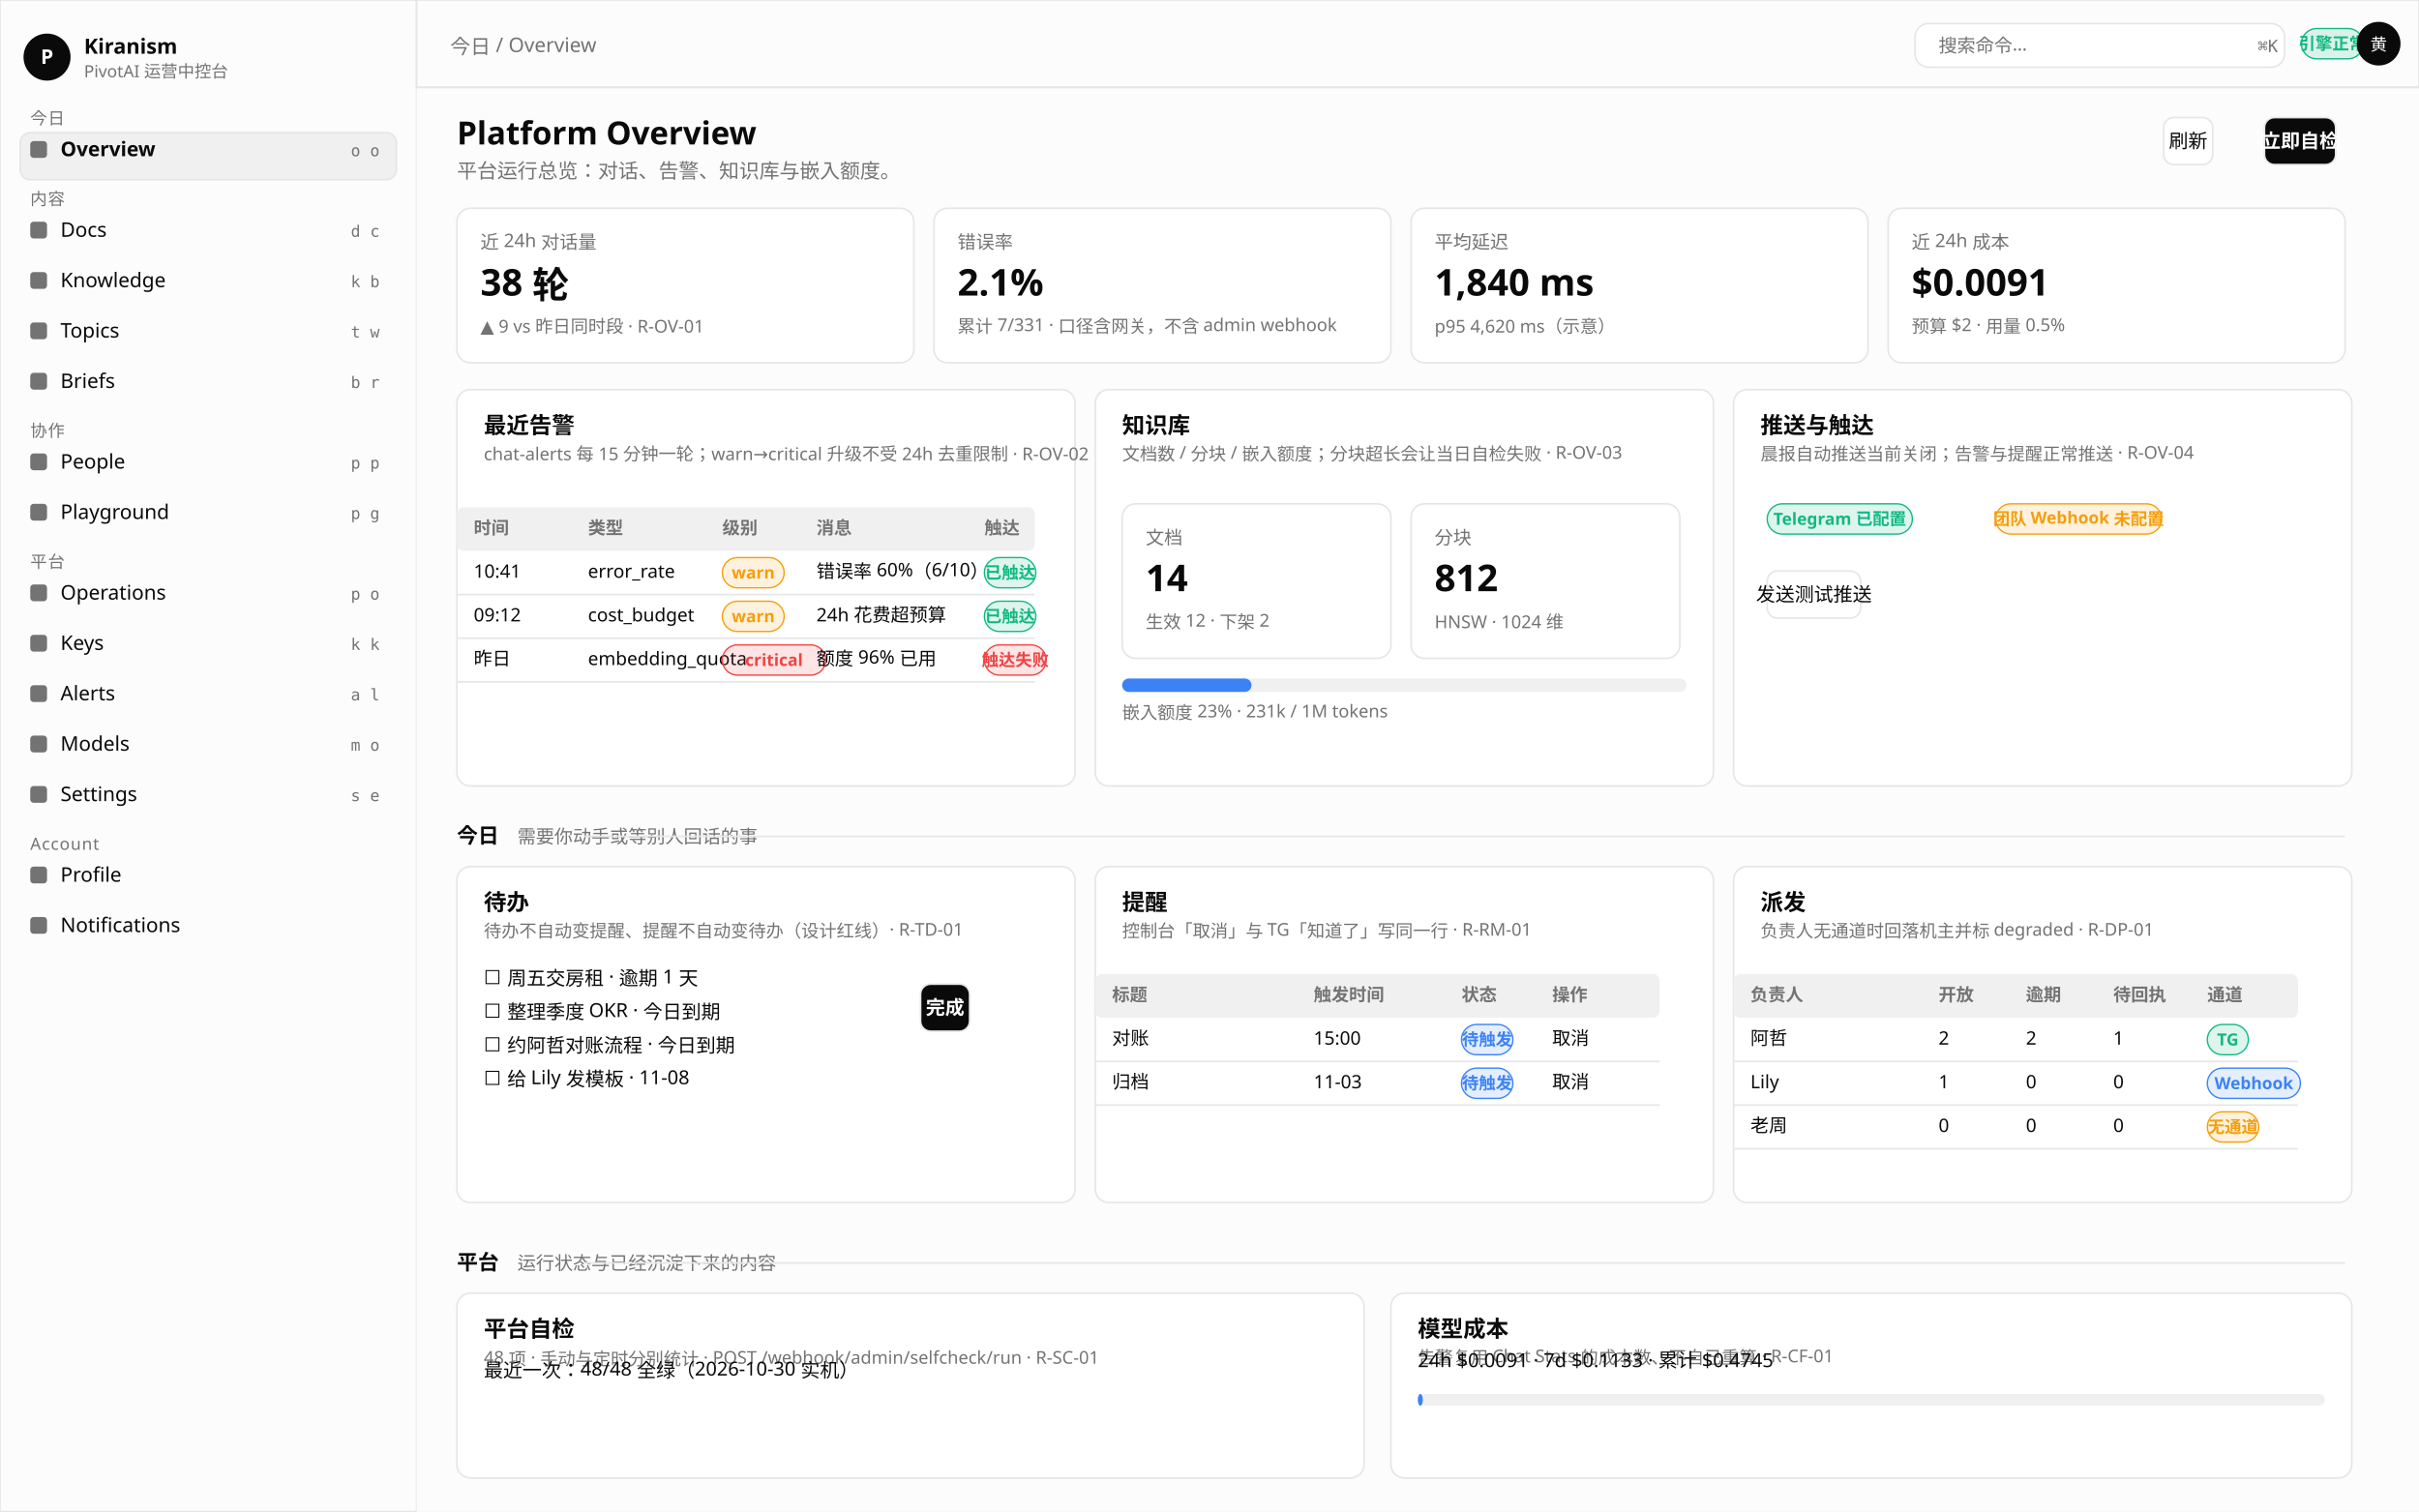
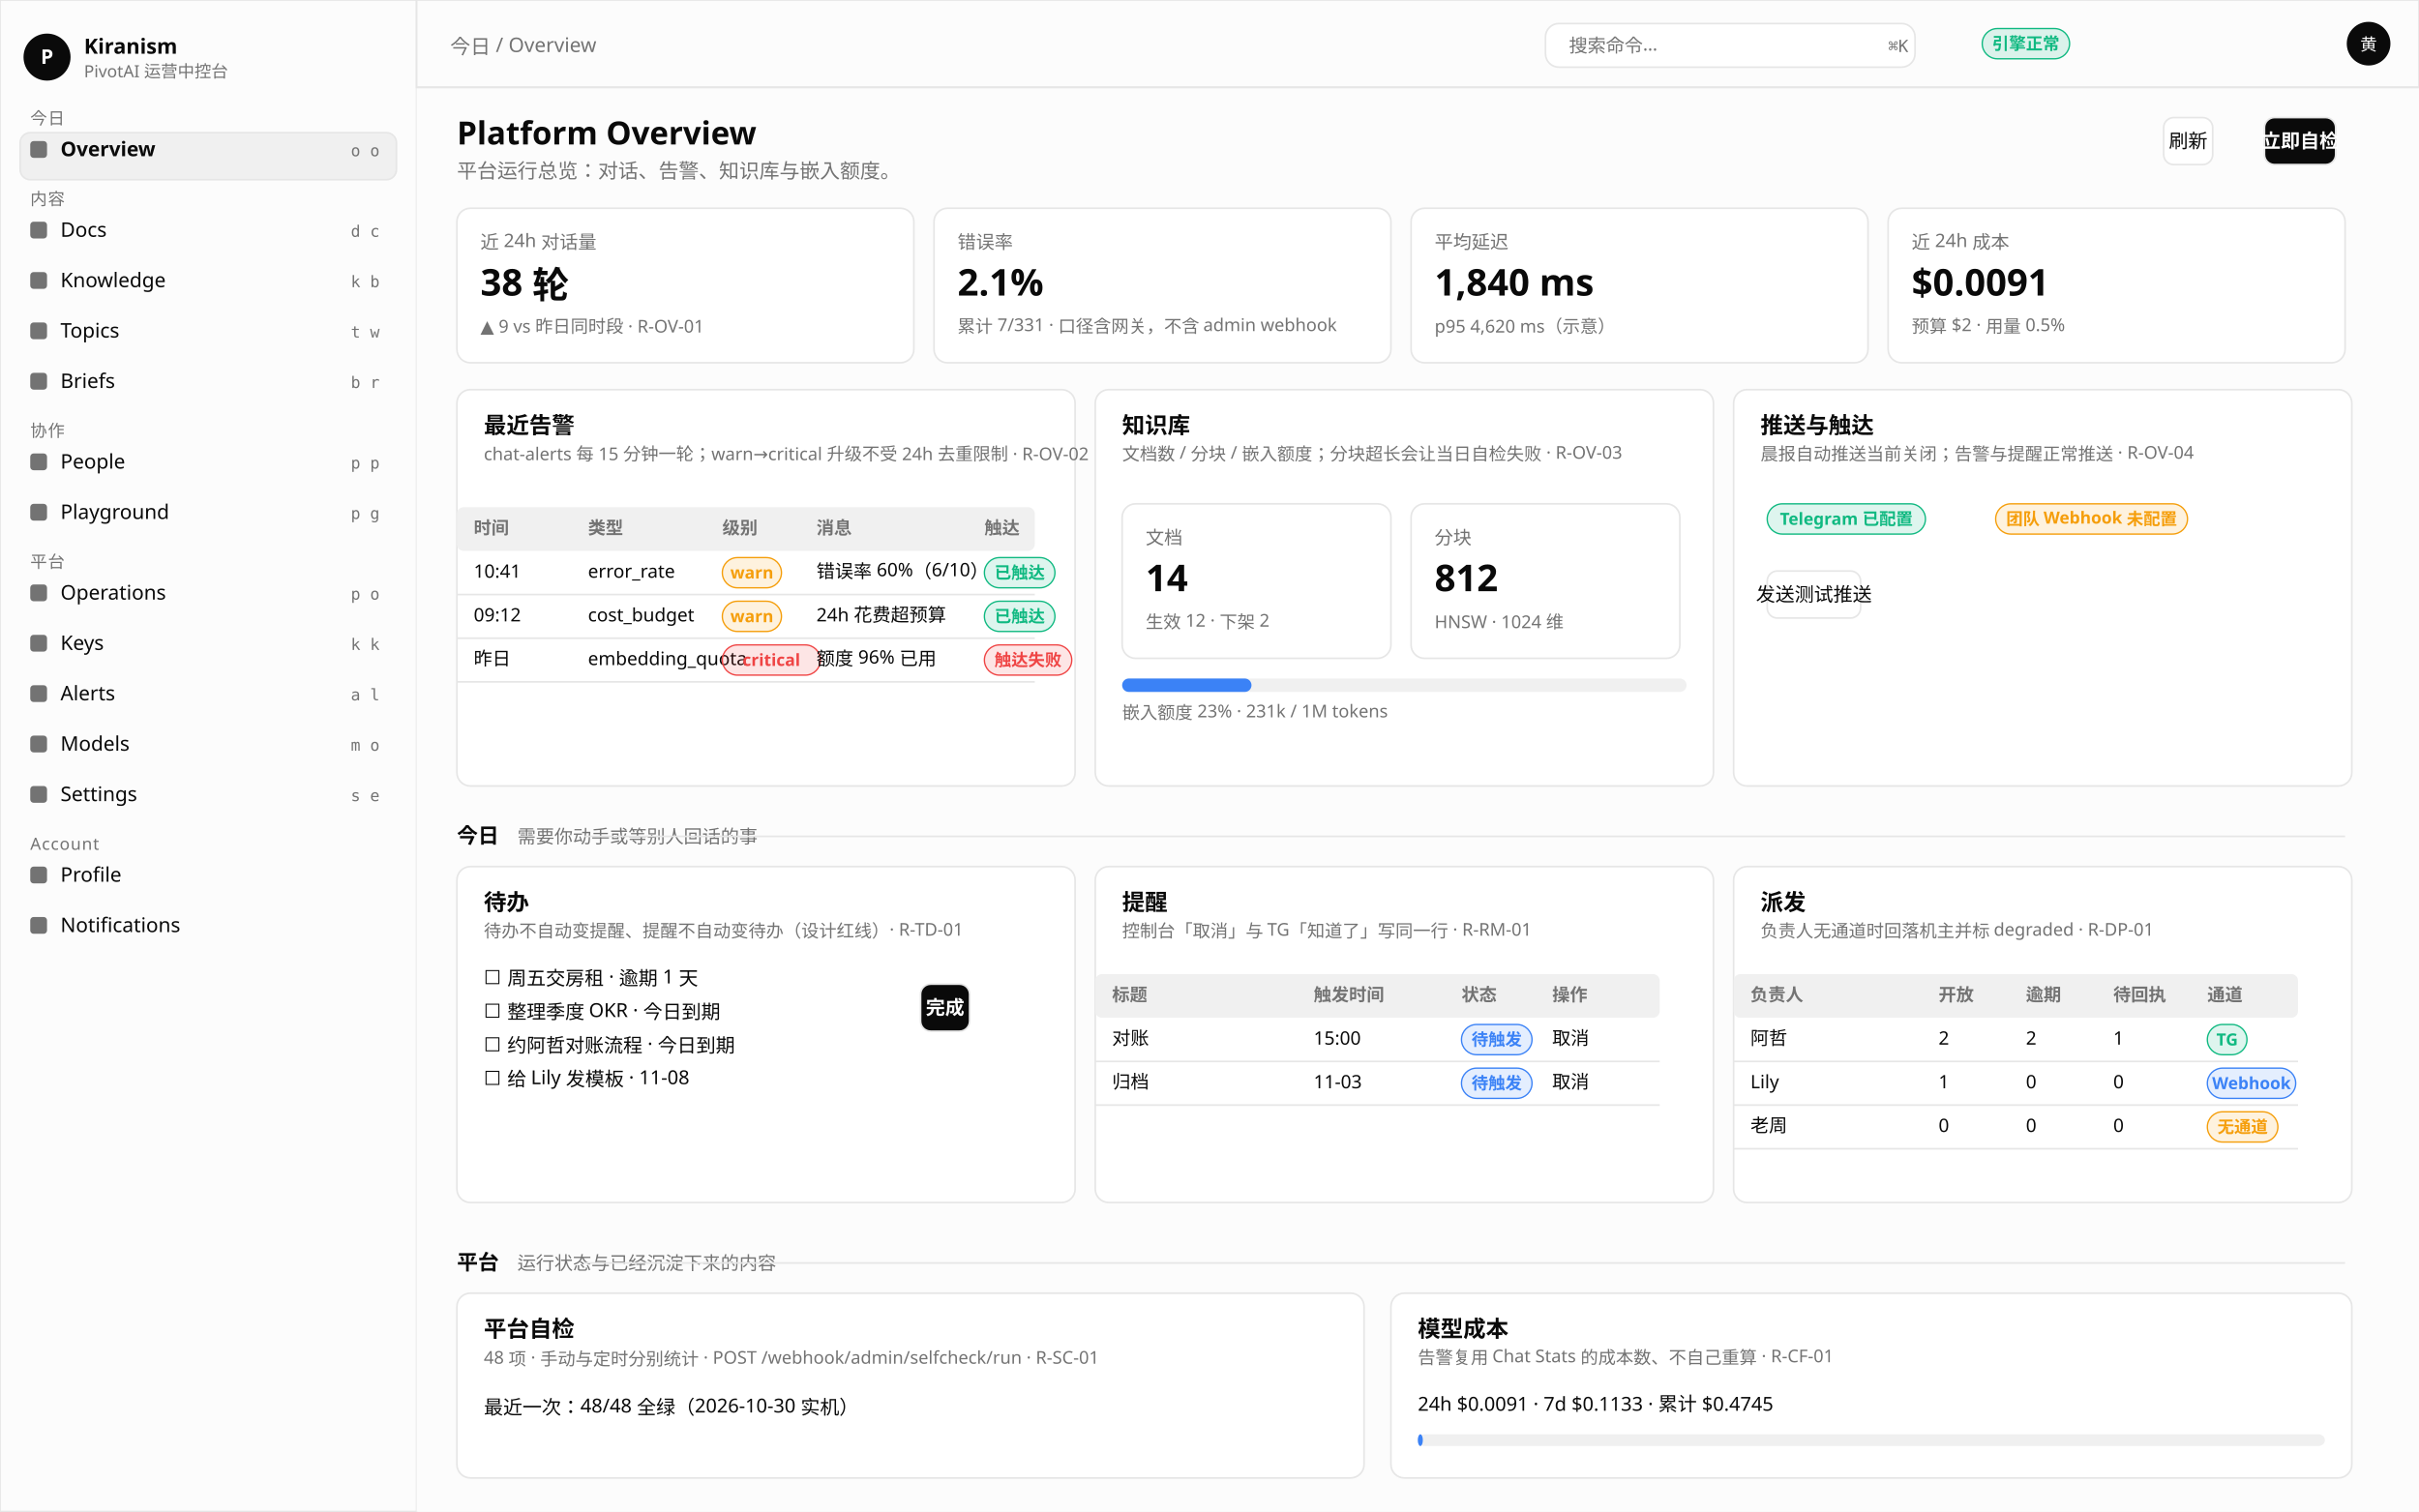
<svg xmlns="http://www.w3.org/2000/svg" width="1440" height="900" viewBox="0 0 1440 900">
  <g id="Frame/控制台 Overview" transform="translate(0,0)">
    <rect x="0" y="0" width="1440" height="900" rx="0" fill="#FCFCFC" />
    <g id="Sidebar/导航 5 组 14 项（13 业务页 + Profile）" transform="translate(0,0)">
      <rect x="0" y="0" width="248" height="900" rx="0" fill="#FCFCFC" stroke="#E6E6E6" stroke-width="1" />
      <circle cx="28" cy="34" r="14" fill="#0A0A0A" />
      <text x="28" y="38" font-family="Geist, 'Segoe UI', 'Microsoft YaHei', sans-serif" font-size="12" font-weight="700" fill="#FFF" text-anchor="middle">P</text>
      <text x="50" y="32" font-family="Geist, 'Segoe UI', 'Microsoft YaHei', sans-serif" font-size="12.5" font-weight="600" fill="#0A0A0A" text-anchor="start">Kiranism</text>
      <text x="50" y="46" font-family="Geist, 'Segoe UI', 'Microsoft YaHei', sans-serif" font-size="10" font-weight="400" fill="#737373" text-anchor="start">PivotAI 运营中控台</text>
      <text x="18" y="74" font-family="Geist, 'Segoe UI', 'Microsoft YaHei', sans-serif" font-size="10" font-weight="400" fill="#737373" text-anchor="start" letter-spacing="0.5">今日</text>
      <rect x="12" y="79" width="224" height="28" rx="6" fill="#F0F0F0" stroke="#E6E6E6" stroke-width="1" />
      <rect x="18" y="84" width="10" height="10" rx="2" fill="#737373" />
      <text x="36" y="93" font-family="Geist, 'Segoe UI', 'Microsoft YaHei', sans-serif" font-size="12" font-weight="600" fill="#0A0A0A" text-anchor="start">Overview</text>
      <text x="226" y="93" font-family="'Geist Mono', 'Cascadia Mono', Consolas, monospace" font-size="9.5" font-weight="400" fill="#737373" text-anchor="end">o o</text>
      <text x="18" y="122" font-family="Geist, 'Segoe UI', 'Microsoft YaHei', sans-serif" font-size="10" font-weight="400" fill="#737373" text-anchor="start" letter-spacing="0.5">内容</text>
      <rect x="18" y="132" width="10" height="10" rx="2" fill="#737373" />
      <text x="36" y="141" font-family="Geist, 'Segoe UI', 'Microsoft YaHei', sans-serif" font-size="12" font-weight="400" fill="#0A0A0A" text-anchor="start">Docs</text>
      <text x="226" y="141" font-family="'Geist Mono', 'Cascadia Mono', Consolas, monospace" font-size="9.5" font-weight="400" fill="#737373" text-anchor="end">d c</text>
      <rect x="18" y="162" width="10" height="10" rx="2" fill="#737373" />
      <text x="36" y="171" font-family="Geist, 'Segoe UI', 'Microsoft YaHei', sans-serif" font-size="12" font-weight="400" fill="#0A0A0A" text-anchor="start">Knowledge</text>
      <text x="226" y="171" font-family="'Geist Mono', 'Cascadia Mono', Consolas, monospace" font-size="9.5" font-weight="400" fill="#737373" text-anchor="end">k b</text>
      <rect x="18" y="192" width="10" height="10" rx="2" fill="#737373" />
      <text x="36" y="201" font-family="Geist, 'Segoe UI', 'Microsoft YaHei', sans-serif" font-size="12" font-weight="400" fill="#0A0A0A" text-anchor="start">Topics</text>
      <text x="226" y="201" font-family="'Geist Mono', 'Cascadia Mono', Consolas, monospace" font-size="9.5" font-weight="400" fill="#737373" text-anchor="end">t w</text>
      <rect x="18" y="222" width="10" height="10" rx="2" fill="#737373" />
      <text x="36" y="231" font-family="Geist, 'Segoe UI', 'Microsoft YaHei', sans-serif" font-size="12" font-weight="400" fill="#0A0A0A" text-anchor="start">Briefs</text>
      <text x="226" y="231" font-family="'Geist Mono', 'Cascadia Mono', Consolas, monospace" font-size="9.5" font-weight="400" fill="#737373" text-anchor="end">b r</text>
      <text x="18" y="260" font-family="Geist, 'Segoe UI', 'Microsoft YaHei', sans-serif" font-size="10" font-weight="400" fill="#737373" text-anchor="start" letter-spacing="0.5">协作</text>
      <rect x="18" y="270" width="10" height="10" rx="2" fill="#737373" />
      <text x="36" y="279" font-family="Geist, 'Segoe UI', 'Microsoft YaHei', sans-serif" font-size="12" font-weight="400" fill="#0A0A0A" text-anchor="start">People</text>
      <text x="226" y="279" font-family="'Geist Mono', 'Cascadia Mono', Consolas, monospace" font-size="9.5" font-weight="400" fill="#737373" text-anchor="end">p p</text>
      <rect x="18" y="300" width="10" height="10" rx="2" fill="#737373" />
      <text x="36" y="309" font-family="Geist, 'Segoe UI', 'Microsoft YaHei', sans-serif" font-size="12" font-weight="400" fill="#0A0A0A" text-anchor="start">Playground</text>
      <text x="226" y="309" font-family="'Geist Mono', 'Cascadia Mono', Consolas, monospace" font-size="9.5" font-weight="400" fill="#737373" text-anchor="end">p g</text>
      <text x="18" y="338" font-family="Geist, 'Segoe UI', 'Microsoft YaHei', sans-serif" font-size="10" font-weight="400" fill="#737373" text-anchor="start" letter-spacing="0.5">平台</text>
      <rect x="18" y="348" width="10" height="10" rx="2" fill="#737373" />
      <text x="36" y="357" font-family="Geist, 'Segoe UI', 'Microsoft YaHei', sans-serif" font-size="12" font-weight="400" fill="#0A0A0A" text-anchor="start">Operations</text>
      <text x="226" y="357" font-family="'Geist Mono', 'Cascadia Mono', Consolas, monospace" font-size="9.5" font-weight="400" fill="#737373" text-anchor="end">p o</text>
      <rect x="18" y="378" width="10" height="10" rx="2" fill="#737373" />
      <text x="36" y="387" font-family="Geist, 'Segoe UI', 'Microsoft YaHei', sans-serif" font-size="12" font-weight="400" fill="#0A0A0A" text-anchor="start">Keys</text>
      <text x="226" y="387" font-family="'Geist Mono', 'Cascadia Mono', Consolas, monospace" font-size="9.5" font-weight="400" fill="#737373" text-anchor="end">k k</text>
      <rect x="18" y="408" width="10" height="10" rx="2" fill="#737373" />
      <text x="36" y="417" font-family="Geist, 'Segoe UI', 'Microsoft YaHei', sans-serif" font-size="12" font-weight="400" fill="#0A0A0A" text-anchor="start">Alerts</text>
      <text x="226" y="417" font-family="'Geist Mono', 'Cascadia Mono', Consolas, monospace" font-size="9.5" font-weight="400" fill="#737373" text-anchor="end">a l</text>
      <rect x="18" y="438" width="10" height="10" rx="2" fill="#737373" />
      <text x="36" y="447" font-family="Geist, 'Segoe UI', 'Microsoft YaHei', sans-serif" font-size="12" font-weight="400" fill="#0A0A0A" text-anchor="start">Models</text>
      <text x="226" y="447" font-family="'Geist Mono', 'Cascadia Mono', Consolas, monospace" font-size="9.5" font-weight="400" fill="#737373" text-anchor="end">m o</text>
      <rect x="18" y="468" width="10" height="10" rx="2" fill="#737373" />
      <text x="36" y="477" font-family="Geist, 'Segoe UI', 'Microsoft YaHei', sans-serif" font-size="12" font-weight="400" fill="#0A0A0A" text-anchor="start">Settings</text>
      <text x="226" y="477" font-family="'Geist Mono', 'Cascadia Mono', Consolas, monospace" font-size="9.5" font-weight="400" fill="#737373" text-anchor="end">s e</text>
      <text x="18" y="506" font-family="Geist, 'Segoe UI', 'Microsoft YaHei', sans-serif" font-size="10" font-weight="400" fill="#737373" text-anchor="start" letter-spacing="0.5">Account</text>
      <rect x="18" y="516" width="10" height="10" rx="2" fill="#737373" />
      <text x="36" y="525" font-family="Geist, 'Segoe UI', 'Microsoft YaHei', sans-serif" font-size="12" font-weight="400" fill="#0A0A0A" text-anchor="start">Profile</text>
      <rect x="18" y="546" width="10" height="10" rx="2" fill="#737373" />
      <text x="36" y="555" font-family="Geist, 'Segoe UI', 'Microsoft YaHei', sans-serif" font-size="12" font-weight="400" fill="#0A0A0A" text-anchor="start">Notifications</text>
    </g>
    <g id="Main" transform="translate(248,0)">
      <rect x="0" y="0" width="1192" height="900" rx="0" fill="#FCFCFC" />
      <g id="Topbar/今日 / Overview" transform="translate(0,0)">
        <rect x="0" y="0" width="1192" height="52" rx="0" fill="#FCFCFC" stroke="#E6E6E6" stroke-width="1" />
        <line x1="0" y1="52" x2="1192" y2="52" stroke="#E6E6E6" stroke-width="1" />
        <text x="20" y="32" font-family="Geist, 'Segoe UI', 'Microsoft YaHei', sans-serif" font-size="12" font-weight="400" fill="#737373" text-anchor="start">今日 / Overview</text>
-         <rect x="892" y="14" width="220" height="26" rx="8" fill="#FFFFFF" stroke="#E6E6E6" stroke-width="1" />
-         <text x="906" y="31" font-family="Geist, 'Segoe UI', 'Microsoft YaHei', sans-serif" font-size="11" font-weight="400" fill="#737373" text-anchor="start">搜索命令…</text>
-         <text x="1096" y="31" font-family="'Geist Mono', 'Cascadia Mono', Consolas, monospace" font-size="10" font-weight="400" fill="#737373" text-anchor="start">⌘K</text>
-         <g id="Badge/引擎正常" transform="translate(1122,17)">
-           <rect x="0" y="0" width="36.8" height="18" rx="9" fill="#10B981" opacity="0.14" />
-           <rect x="0" y="0" width="36.8" height="18" rx="9" fill="none" stroke="#10B981" stroke-width="0.8" />
-           <text x="18.4" y="12.5" font-family="Geist, 'Segoe UI', 'Microsoft YaHei', sans-serif" font-size="10" font-weight="600" fill="#10B981" text-anchor="middle">引擎正常</text>
-         </g>
-         <circle cx="1168" cy="26" r="13" fill="#0A0A0A" />
-         <text x="1168" y="30" font-family="Geist, 'Segoe UI', 'Microsoft YaHei', sans-serif" font-size="10" font-weight="400" fill="#fff" text-anchor="middle">黄</text>
+         <rect x="672" y="14" width="220" height="26" rx="8" fill="#FFFFFF" stroke="#E6E6E6" stroke-width="1" />
+         <text x="686" y="31" font-family="Geist, 'Segoe UI', 'Microsoft YaHei', sans-serif" font-size="11" font-weight="400" fill="#737373" text-anchor="start">搜索命令…</text>
+         <text x="876" y="31" font-family="'Geist Mono', 'Cascadia Mono', Consolas, monospace" font-size="10" font-weight="400" fill="#737373" text-anchor="start">⌘K</text>
+         <g id="Badge/引擎正常" transform="translate(932,17)">
+           <rect x="0" y="0" width="52" height="18" rx="9" fill="#10B981" opacity="0.14" />
+           <rect x="0" y="0" width="52" height="18" rx="9" fill="none" stroke="#10B981" stroke-width="0.8" />
+           <text x="26" y="12.5" font-family="Geist, 'Segoe UI', 'Microsoft YaHei', sans-serif" font-size="10" font-weight="600" fill="#10B981" text-anchor="middle">引擎正常</text>
+         </g>
+         <circle cx="1162" cy="26" r="13" fill="#0A0A0A" />
+         <text x="1162" y="30" font-family="Geist, 'Segoe UI', 'Microsoft YaHei', sans-serif" font-size="10" font-weight="400" fill="#fff" text-anchor="middle">黄</text>
      </g>
      <g id="Page/Platform Overview" transform="translate(0,0)">
        <text x="24" y="86" font-family="Geist, 'Segoe UI', 'Microsoft YaHei', sans-serif" font-size="19" font-weight="640" fill="#0A0A0A" text-anchor="start">Platform Overview</text>
        <text x="24" y="106" font-family="Geist, 'Segoe UI', 'Microsoft YaHei', sans-serif" font-size="12" font-weight="400" fill="#737373" text-anchor="start">平台运行总览：对话、告警、知识库与嵌入额度。</text>
        <g id="Button/刷新" transform="translate(1040,70)">
          <rect x="0" y="0" width="29.2" height="28" rx="6" fill="#FFFFFF" stroke="#E6E6E6" stroke-width="1" />
          <text x="14.6" y="18" font-family="Geist, 'Segoe UI', 'Microsoft YaHei', sans-serif" font-size="11.5" font-weight="400" fill="#0A0A0A" text-anchor="middle">刷新</text>
        </g>
        <g id="Button/立即自检" transform="translate(1100,70)">
          <rect x="0" y="0" width="42.4" height="28" rx="6" fill="#0A0A0A" stroke="#E6E6E6" stroke-width="1" />
          <text x="21.2" y="18" font-family="Geist, 'Segoe UI', 'Microsoft YaHei', sans-serif" font-size="11.5" font-weight="600" fill="#FFFFFF" text-anchor="middle">立即自检</text>
        </g>
        <g id="KPI/近 24h 对话量" transform="translate(24,124)">
          <rect x="0" y="0" width="272" height="92" rx="8" fill="#FFFFFF" stroke="#E6E6E6" stroke-width="1" />
          <text x="14" y="24" font-family="Geist, 'Segoe UI', 'Microsoft YaHei', sans-serif" font-size="11" font-weight="400" fill="#737373" text-anchor="start">近 24h 对话量</text>
          <text x="14" y="52" font-family="Geist, 'Segoe UI', 'Microsoft YaHei', sans-serif" font-size="22" font-weight="650" fill="#0A0A0A" text-anchor="start">38 轮</text>
          <text x="14" y="74" font-family="Geist, 'Segoe UI', 'Microsoft YaHei', sans-serif" font-size="10.5" font-weight="400" fill="#737373" text-anchor="start">▲ 9 vs 昨日同时段 · R-OV-01</text>
        </g>
        <g id="KPI/错误率" transform="translate(308,124)">
          <rect x="0" y="0" width="272" height="92" rx="8" fill="#FFFFFF" stroke="#E6E6E6" stroke-width="1" />
          <text x="14" y="24" font-family="Geist, 'Segoe UI', 'Microsoft YaHei', sans-serif" font-size="11" font-weight="400" fill="#737373" text-anchor="start">错误率</text>
          <text x="14" y="52" font-family="Geist, 'Segoe UI', 'Microsoft YaHei', sans-serif" font-size="22" font-weight="650" fill="#0A0A0A" text-anchor="start">2.1%</text>
          <text x="14" y="74" font-family="Geist, 'Segoe UI', 'Microsoft YaHei', sans-serif" font-size="10.5" font-weight="400" fill="#737373" text-anchor="start">累计 7/331 · 口径含网关，不含 admin webhook</text>
        </g>
        <g id="KPI/平均延迟" transform="translate(592,124)">
          <rect x="0" y="0" width="272" height="92" rx="8" fill="#FFFFFF" stroke="#E6E6E6" stroke-width="1" />
          <text x="14" y="24" font-family="Geist, 'Segoe UI', 'Microsoft YaHei', sans-serif" font-size="11" font-weight="400" fill="#737373" text-anchor="start">平均延迟</text>
          <text x="14" y="52" font-family="Geist, 'Segoe UI', 'Microsoft YaHei', sans-serif" font-size="22" font-weight="650" fill="#0A0A0A" text-anchor="start">1,840 ms</text>
          <text x="14" y="74" font-family="Geist, 'Segoe UI', 'Microsoft YaHei', sans-serif" font-size="10.5" font-weight="400" fill="#737373" text-anchor="start">p95 4,620 ms（示意）</text>
        </g>
        <g id="KPI/近 24h 成本" transform="translate(876,124)">
          <rect x="0" y="0" width="272" height="92" rx="8" fill="#FFFFFF" stroke="#E6E6E6" stroke-width="1" />
          <text x="14" y="24" font-family="Geist, 'Segoe UI', 'Microsoft YaHei', sans-serif" font-size="11" font-weight="400" fill="#737373" text-anchor="start">近 24h 成本</text>
          <text x="14" y="52" font-family="Geist, 'Segoe UI', 'Microsoft YaHei', sans-serif" font-size="22" font-weight="650" fill="#0A0A0A" text-anchor="start">$0.0091</text>
          <text x="14" y="74" font-family="Geist, 'Segoe UI', 'Microsoft YaHei', sans-serif" font-size="10.5" font-weight="400" fill="#737373" text-anchor="start">预算 $2 · 用量 0.5%</text>
        </g>
        <g id="Card/最近告警" transform="translate(24,232)">
          <rect x="0" y="0" width="368" height="236" rx="8" fill="#FFFFFF" stroke="#E6E6E6" stroke-width="1" />
          <text x="16" y="26" font-family="Geist, 'Segoe UI', 'Microsoft YaHei', sans-serif" font-size="13.5" font-weight="600" fill="#0A0A0A" text-anchor="start">最近告警</text>
          <text x="16" y="42" font-family="Geist, 'Segoe UI', 'Microsoft YaHei', sans-serif" font-size="10.5" font-weight="400" fill="#737373" text-anchor="start">chat-alerts 每 15 分钟一轮；warn→critical 升级不受 24h 去重限制 · R-OV-02</text>
        </g>
        <rect x="24" y="302" width="344" height="26" rx="4" fill="#F0F0F0" />
        <text x="34" y="318" font-family="Geist, 'Segoe UI', 'Microsoft YaHei', sans-serif" font-size="10.5" font-weight="600" fill="#737373" text-anchor="start">时间</text>
        <text x="102" y="318" font-family="Geist, 'Segoe UI', 'Microsoft YaHei', sans-serif" font-size="10.5" font-weight="600" fill="#737373" text-anchor="start">类型</text>
        <text x="182" y="318" font-family="Geist, 'Segoe UI', 'Microsoft YaHei', sans-serif" font-size="10.5" font-weight="600" fill="#737373" text-anchor="start">级别</text>
        <text x="238" y="318" font-family="Geist, 'Segoe UI', 'Microsoft YaHei', sans-serif" font-size="10.5" font-weight="600" fill="#737373" text-anchor="start">消息</text>
        <text x="338" y="318" font-family="Geist, 'Segoe UI', 'Microsoft YaHei', sans-serif" font-size="10.5" font-weight="600" fill="#737373" text-anchor="start">触达</text>
        <line x1="24" y1="354" x2="368" y2="354" stroke="#E6E6E6" stroke-width="1" />
        <text x="34" y="344" font-family="Geist, 'Segoe UI', 'Microsoft YaHei', sans-serif" font-size="11" font-weight="400" fill="#0A0A0A" text-anchor="start">10:41</text>
        <text x="102" y="344" font-family="Geist, 'Segoe UI', 'Microsoft YaHei', sans-serif" font-size="11" font-weight="400" fill="#0A0A0A" text-anchor="start">error_rate</text>
        <g id="Badge/warn" transform="translate(182,332)">
-           <rect x="0" y="0" width="36.8" height="18" rx="9" fill="#F59E0B" opacity="0.14" />
-           <rect x="0" y="0" width="36.8" height="18" rx="9" fill="none" stroke="#F59E0B" stroke-width="0.8" />
-           <text x="18.4" y="12.5" font-family="Geist, 'Segoe UI', 'Microsoft YaHei', sans-serif" font-size="10" font-weight="600" fill="#F59E0B" text-anchor="middle">warn</text>
+           <rect x="0" y="0" width="35.2" height="18" rx="9" fill="#F59E0B" opacity="0.14" />
+           <rect x="0" y="0" width="35.2" height="18" rx="9" fill="none" stroke="#F59E0B" stroke-width="0.8" />
+           <text x="17.6" y="12.5" font-family="Geist, 'Segoe UI', 'Microsoft YaHei', sans-serif" font-size="10" font-weight="600" fill="#F59E0B" text-anchor="middle">warn</text>
        </g>
        <text x="238" y="344" font-family="Geist, 'Segoe UI', 'Microsoft YaHei', sans-serif" font-size="11" font-weight="400" fill="#0A0A0A" text-anchor="start">错误率 60%（6/10）</text>
        <g id="Badge/已触达" transform="translate(338,332)">
-           <rect x="0" y="0" width="30.6" height="18" rx="9" fill="#10B981" opacity="0.14" />
-           <rect x="0" y="0" width="30.6" height="18" rx="9" fill="none" stroke="#10B981" stroke-width="0.8" />
-           <text x="15.3" y="12.5" font-family="Geist, 'Segoe UI', 'Microsoft YaHei', sans-serif" font-size="10" font-weight="600" fill="#10B981" text-anchor="middle">已触达</text>
+           <rect x="0" y="0" width="42" height="18" rx="9" fill="#10B981" opacity="0.14" />
+           <rect x="0" y="0" width="42" height="18" rx="9" fill="none" stroke="#10B981" stroke-width="0.8" />
+           <text x="21" y="12.5" font-family="Geist, 'Segoe UI', 'Microsoft YaHei', sans-serif" font-size="10" font-weight="600" fill="#10B981" text-anchor="middle">已触达</text>
        </g>
        <line x1="24" y1="380" x2="368" y2="380" stroke="#E6E6E6" stroke-width="1" />
        <text x="34" y="370" font-family="Geist, 'Segoe UI', 'Microsoft YaHei', sans-serif" font-size="11" font-weight="400" fill="#0A0A0A" text-anchor="start">09:12</text>
        <text x="102" y="370" font-family="Geist, 'Segoe UI', 'Microsoft YaHei', sans-serif" font-size="11" font-weight="400" fill="#0A0A0A" text-anchor="start">cost_budget</text>
        <g id="Badge/warn" transform="translate(182,358)">
-           <rect x="0" y="0" width="36.8" height="18" rx="9" fill="#F59E0B" opacity="0.14" />
-           <rect x="0" y="0" width="36.8" height="18" rx="9" fill="none" stroke="#F59E0B" stroke-width="0.8" />
-           <text x="18.4" y="12.5" font-family="Geist, 'Segoe UI', 'Microsoft YaHei', sans-serif" font-size="10" font-weight="600" fill="#F59E0B" text-anchor="middle">warn</text>
+           <rect x="0" y="0" width="35.2" height="18" rx="9" fill="#F59E0B" opacity="0.14" />
+           <rect x="0" y="0" width="35.2" height="18" rx="9" fill="none" stroke="#F59E0B" stroke-width="0.8" />
+           <text x="17.6" y="12.5" font-family="Geist, 'Segoe UI', 'Microsoft YaHei', sans-serif" font-size="10" font-weight="600" fill="#F59E0B" text-anchor="middle">warn</text>
        </g>
        <text x="238" y="370" font-family="Geist, 'Segoe UI', 'Microsoft YaHei', sans-serif" font-size="11" font-weight="400" fill="#0A0A0A" text-anchor="start">24h 花费超预算</text>
        <g id="Badge/已触达" transform="translate(338,358)">
-           <rect x="0" y="0" width="30.6" height="18" rx="9" fill="#10B981" opacity="0.14" />
-           <rect x="0" y="0" width="30.6" height="18" rx="9" fill="none" stroke="#10B981" stroke-width="0.8" />
-           <text x="15.3" y="12.5" font-family="Geist, 'Segoe UI', 'Microsoft YaHei', sans-serif" font-size="10" font-weight="600" fill="#10B981" text-anchor="middle">已触达</text>
+           <rect x="0" y="0" width="42" height="18" rx="9" fill="#10B981" opacity="0.14" />
+           <rect x="0" y="0" width="42" height="18" rx="9" fill="none" stroke="#10B981" stroke-width="0.8" />
+           <text x="21" y="12.5" font-family="Geist, 'Segoe UI', 'Microsoft YaHei', sans-serif" font-size="10" font-weight="600" fill="#10B981" text-anchor="middle">已触达</text>
        </g>
        <line x1="24" y1="406" x2="368" y2="406" stroke="#E6E6E6" stroke-width="1" />
        <text x="34" y="396" font-family="Geist, 'Segoe UI', 'Microsoft YaHei', sans-serif" font-size="11" font-weight="400" fill="#0A0A0A" text-anchor="start">昨日</text>
        <text x="102" y="396" font-family="Geist, 'Segoe UI', 'Microsoft YaHei', sans-serif" font-size="11" font-weight="400" fill="#0A0A0A" text-anchor="start">embedding_quota</text>
        <g id="Badge/critical" transform="translate(182,384)">
-           <rect x="0" y="0" width="61.6" height="18" rx="9" fill="#EF4444" opacity="0.14" />
-           <rect x="0" y="0" width="61.6" height="18" rx="9" fill="none" stroke="#EF4444" stroke-width="0.8" />
-           <text x="30.8" y="12.5" font-family="Geist, 'Segoe UI', 'Microsoft YaHei', sans-serif" font-size="10" font-weight="600" fill="#EF4444" text-anchor="middle">critical</text>
+           <rect x="0" y="0" width="58.4" height="18" rx="9" fill="#EF4444" opacity="0.14" />
+           <rect x="0" y="0" width="58.4" height="18" rx="9" fill="none" stroke="#EF4444" stroke-width="0.8" />
+           <text x="29.2" y="12.5" font-family="Geist, 'Segoe UI', 'Microsoft YaHei', sans-serif" font-size="10" font-weight="600" fill="#EF4444" text-anchor="middle">critical</text>
        </g>
        <text x="238" y="396" font-family="Geist, 'Segoe UI', 'Microsoft YaHei', sans-serif" font-size="11" font-weight="400" fill="#0A0A0A" text-anchor="start">额度 96% 已用</text>
        <g id="Badge/触达失败" transform="translate(338,384)">
-           <rect x="0" y="0" width="36.8" height="18" rx="9" fill="#EF4444" opacity="0.14" />
-           <rect x="0" y="0" width="36.8" height="18" rx="9" fill="none" stroke="#EF4444" stroke-width="0.8" />
-           <text x="18.4" y="12.5" font-family="Geist, 'Segoe UI', 'Microsoft YaHei', sans-serif" font-size="10" font-weight="600" fill="#EF4444" text-anchor="middle">触达失败</text>
+           <rect x="0" y="0" width="52" height="18" rx="9" fill="#EF4444" opacity="0.14" />
+           <rect x="0" y="0" width="52" height="18" rx="9" fill="none" stroke="#EF4444" stroke-width="0.8" />
+           <text x="26" y="12.5" font-family="Geist, 'Segoe UI', 'Microsoft YaHei', sans-serif" font-size="10" font-weight="600" fill="#EF4444" text-anchor="middle">触达失败</text>
        </g>
        <g id="Card/知识库" transform="translate(404,232)">
          <rect x="0" y="0" width="368" height="236" rx="8" fill="#FFFFFF" stroke="#E6E6E6" stroke-width="1" />
          <text x="16" y="26" font-family="Geist, 'Segoe UI', 'Microsoft YaHei', sans-serif" font-size="13.5" font-weight="600" fill="#0A0A0A" text-anchor="start">知识库</text>
          <text x="16" y="42" font-family="Geist, 'Segoe UI', 'Microsoft YaHei', sans-serif" font-size="10.5" font-weight="400" fill="#737373" text-anchor="start">文档数 / 分块 / 嵌入额度；分块超长会让当日自检失败 · R-OV-03</text>
        </g>
        <g id="KPI/文档" transform="translate(420,300)">
          <rect x="0" y="0" width="160" height="92" rx="8" fill="#FFFFFF" stroke="#E6E6E6" stroke-width="1" />
          <text x="14" y="24" font-family="Geist, 'Segoe UI', 'Microsoft YaHei', sans-serif" font-size="11" font-weight="400" fill="#737373" text-anchor="start">文档</text>
          <text x="14" y="52" font-family="Geist, 'Segoe UI', 'Microsoft YaHei', sans-serif" font-size="22" font-weight="650" fill="#0A0A0A" text-anchor="start">14</text>
          <text x="14" y="74" font-family="Geist, 'Segoe UI', 'Microsoft YaHei', sans-serif" font-size="10.5" font-weight="400" fill="#737373" text-anchor="start">生效 12 · 下架 2</text>
        </g>
        <g id="KPI/分块" transform="translate(592,300)">
          <rect x="0" y="0" width="160" height="92" rx="8" fill="#FFFFFF" stroke="#E6E6E6" stroke-width="1" />
          <text x="14" y="24" font-family="Geist, 'Segoe UI', 'Microsoft YaHei', sans-serif" font-size="11" font-weight="400" fill="#737373" text-anchor="start">分块</text>
          <text x="14" y="52" font-family="Geist, 'Segoe UI', 'Microsoft YaHei', sans-serif" font-size="22" font-weight="650" fill="#0A0A0A" text-anchor="start">812</text>
          <text x="14" y="74" font-family="Geist, 'Segoe UI', 'Microsoft YaHei', sans-serif" font-size="10.5" font-weight="400" fill="#737373" text-anchor="start">HNSW · 1024 维</text>
        </g>
        <rect x="420" y="404" width="336" height="8" rx="4" fill="#F0F0F0" />
        <rect x="420" y="404" width="77" height="8" rx="4" fill="#3B82F6" />
        <text x="420" y="428" font-family="Geist, 'Segoe UI', 'Microsoft YaHei', sans-serif" font-size="10.5" font-weight="400" fill="#737373" text-anchor="start">嵌入额度 23% · 231k / 1M tokens</text>
        <g id="Card/推送与触达" transform="translate(784,232)">
          <rect x="0" y="0" width="368" height="236" rx="8" fill="#FFFFFF" stroke="#E6E6E6" stroke-width="1" />
          <text x="16" y="26" font-family="Geist, 'Segoe UI', 'Microsoft YaHei', sans-serif" font-size="13.5" font-weight="600" fill="#0A0A0A" text-anchor="start">推送与触达</text>
          <text x="16" y="42" font-family="Geist, 'Segoe UI', 'Microsoft YaHei', sans-serif" font-size="10.5" font-weight="400" fill="#737373" text-anchor="start">晨报自动推送当前关闭；告警与提醒正常推送 · R-OV-04</text>
        </g>
        <g id="Badge/Telegram 已配置" transform="translate(804,300)">
-           <rect x="0" y="0" width="86.4" height="18" rx="9" fill="#10B981" opacity="0.14" />
-           <rect x="0" y="0" width="86.4" height="18" rx="9" fill="none" stroke="#10B981" stroke-width="0.8" />
-           <text x="43.2" y="12.5" font-family="Geist, 'Segoe UI', 'Microsoft YaHei', sans-serif" font-size="10" font-weight="600" fill="#10B981" text-anchor="middle">Telegram 已配置</text>
+           <rect x="0" y="0" width="94.2" height="18" rx="9" fill="#10B981" opacity="0.14" />
+           <rect x="0" y="0" width="94.2" height="18" rx="9" fill="none" stroke="#10B981" stroke-width="0.8" />
+           <text x="47.1" y="12.5" font-family="Geist, 'Segoe UI', 'Microsoft YaHei', sans-serif" font-size="10" font-weight="600" fill="#10B981" text-anchor="middle">Telegram 已配置</text>
        </g>
        <g id="Badge/团队 Webhook 未配置" transform="translate(940,300)">
-           <rect x="0" y="0" width="98.8" height="18" rx="9" fill="#F59E0B" opacity="0.14" />
-           <rect x="0" y="0" width="98.8" height="18" rx="9" fill="none" stroke="#F59E0B" stroke-width="0.8" />
-           <text x="49.4" y="12.5" font-family="Geist, 'Segoe UI', 'Microsoft YaHei', sans-serif" font-size="10" font-weight="600" fill="#F59E0B" text-anchor="middle">团队 Webhook 未配置</text>
+           <rect x="0" y="0" width="114.2" height="18" rx="9" fill="#F59E0B" opacity="0.14" />
+           <rect x="0" y="0" width="114.2" height="18" rx="9" fill="none" stroke="#F59E0B" stroke-width="0.8" />
+           <text x="57.1" y="12.5" font-family="Geist, 'Segoe UI', 'Microsoft YaHei', sans-serif" font-size="10" font-weight="600" fill="#F59E0B" text-anchor="middle">团队 Webhook 未配置</text>
        </g>
        <g id="Button/发送测试推送" transform="translate(804,340)">
          <rect x="0" y="0" width="55.6" height="28" rx="6" fill="#FFFFFF" stroke="#E6E6E6" stroke-width="1" />
          <text x="27.8" y="18" font-family="Geist, 'Segoe UI', 'Microsoft YaHei', sans-serif" font-size="11.5" font-weight="400" fill="#0A0A0A" text-anchor="middle">发送测试推送</text>
        </g>
        <text x="24" y="502" font-family="Geist, 'Segoe UI', 'Microsoft YaHei', sans-serif" font-size="12.5" font-weight="600" fill="#0A0A0A" text-anchor="start">今日</text>
        <text x="60" y="502" font-family="Geist, 'Segoe UI', 'Microsoft YaHei', sans-serif" font-size="11" font-weight="400" fill="#737373" text-anchor="start">需要你动手或等别人回话的事</text>
        <line x1="100" y1="498" x2="1148" y2="498" stroke="#E6E6E6" stroke-width="1" />
        <g id="Card/待办" transform="translate(24,516)">
          <rect x="0" y="0" width="368" height="200" rx="8" fill="#FFFFFF" stroke="#E6E6E6" stroke-width="1" />
          <text x="16" y="26" font-family="Geist, 'Segoe UI', 'Microsoft YaHei', sans-serif" font-size="13.5" font-weight="600" fill="#0A0A0A" text-anchor="start">待办</text>
          <text x="16" y="42" font-family="Geist, 'Segoe UI', 'Microsoft YaHei', sans-serif" font-size="10.5" font-weight="400" fill="#737373" text-anchor="start">待办不自动变提醒、提醒不自动变待办（设计红线）· R-TD-01</text>
        </g>
        <text x="40" y="586" font-family="Geist, 'Segoe UI', 'Microsoft YaHei', sans-serif" font-size="11.5" font-weight="400" fill="#0A0A0A" text-anchor="start">☐ 周五交房租 · 逾期 1 天</text>
        <text x="40" y="606" font-family="Geist, 'Segoe UI', 'Microsoft YaHei', sans-serif" font-size="11.5" font-weight="400" fill="#0A0A0A" text-anchor="start">☐ 整理季度 OKR · 今日到期</text>
        <text x="40" y="626" font-family="Geist, 'Segoe UI', 'Microsoft YaHei', sans-serif" font-size="11.5" font-weight="400" fill="#0A0A0A" text-anchor="start">☐ 约阿哲对账流程 · 今日到期</text>
        <text x="40" y="646" font-family="Geist, 'Segoe UI', 'Microsoft YaHei', sans-serif" font-size="11.5" font-weight="400" fill="#0A0A0A" text-anchor="start">☐ 给 Lily 发模板 · 11-08</text>
        <g id="Button/完成" transform="translate(300,586)">
          <rect x="0" y="0" width="29.2" height="28" rx="6" fill="#0A0A0A" stroke="#E6E6E6" stroke-width="1" />
          <text x="14.6" y="18" font-family="Geist, 'Segoe UI', 'Microsoft YaHei', sans-serif" font-size="11.5" font-weight="600" fill="#FFFFFF" text-anchor="middle">完成</text>
        </g>
        <g id="Card/提醒" transform="translate(404,516)">
          <rect x="0" y="0" width="368" height="200" rx="8" fill="#FFFFFF" stroke="#E6E6E6" stroke-width="1" />
          <text x="16" y="26" font-family="Geist, 'Segoe UI', 'Microsoft YaHei', sans-serif" font-size="13.5" font-weight="600" fill="#0A0A0A" text-anchor="start">提醒</text>
          <text x="16" y="42" font-family="Geist, 'Segoe UI', 'Microsoft YaHei', sans-serif" font-size="10.5" font-weight="400" fill="#737373" text-anchor="start">控制台「取消」与 TG「知道了」写同一行 · R-RM-01</text>
        </g>
        <rect x="404" y="580" width="336" height="26" rx="4" fill="#F0F0F0" />
        <text x="414" y="596" font-family="Geist, 'Segoe UI', 'Microsoft YaHei', sans-serif" font-size="10.5" font-weight="600" fill="#737373" text-anchor="start">标题</text>
        <text x="534" y="596" font-family="Geist, 'Segoe UI', 'Microsoft YaHei', sans-serif" font-size="10.5" font-weight="600" fill="#737373" text-anchor="start">触发时间</text>
        <text x="622" y="596" font-family="Geist, 'Segoe UI', 'Microsoft YaHei', sans-serif" font-size="10.5" font-weight="600" fill="#737373" text-anchor="start">状态</text>
        <text x="676" y="596" font-family="Geist, 'Segoe UI', 'Microsoft YaHei', sans-serif" font-size="10.5" font-weight="600" fill="#737373" text-anchor="start">操作</text>
        <line x1="404" y1="632" x2="740" y2="632" stroke="#E6E6E6" stroke-width="1" />
        <text x="414" y="622" font-family="Geist, 'Segoe UI', 'Microsoft YaHei', sans-serif" font-size="11" font-weight="400" fill="#0A0A0A" text-anchor="start">对账</text>
        <text x="534" y="622" font-family="Geist, 'Segoe UI', 'Microsoft YaHei', sans-serif" font-size="11" font-weight="400" fill="#0A0A0A" text-anchor="start">15:00</text>
        <g id="Badge/待触发" transform="translate(622,610)">
-           <rect x="0" y="0" width="30.6" height="18" rx="9" fill="#3B82F6" opacity="0.14" />
-           <rect x="0" y="0" width="30.6" height="18" rx="9" fill="none" stroke="#3B82F6" stroke-width="0.8" />
-           <text x="15.3" y="12.5" font-family="Geist, 'Segoe UI', 'Microsoft YaHei', sans-serif" font-size="10" font-weight="600" fill="#3B82F6" text-anchor="middle">待触发</text>
+           <rect x="0" y="0" width="42" height="18" rx="9" fill="#3B82F6" opacity="0.14" />
+           <rect x="0" y="0" width="42" height="18" rx="9" fill="none" stroke="#3B82F6" stroke-width="0.8" />
+           <text x="21" y="12.5" font-family="Geist, 'Segoe UI', 'Microsoft YaHei', sans-serif" font-size="10" font-weight="600" fill="#3B82F6" text-anchor="middle">待触发</text>
        </g>
        <text x="676" y="622" font-family="Geist, 'Segoe UI', 'Microsoft YaHei', sans-serif" font-size="11" font-weight="400" fill="#0A0A0A" text-anchor="start">取消</text>
        <line x1="404" y1="658" x2="740" y2="658" stroke="#E6E6E6" stroke-width="1" />
        <text x="414" y="648" font-family="Geist, 'Segoe UI', 'Microsoft YaHei', sans-serif" font-size="11" font-weight="400" fill="#0A0A0A" text-anchor="start">归档</text>
        <text x="534" y="648" font-family="Geist, 'Segoe UI', 'Microsoft YaHei', sans-serif" font-size="11" font-weight="400" fill="#0A0A0A" text-anchor="start">11-03</text>
        <g id="Badge/待触发" transform="translate(622,636)">
-           <rect x="0" y="0" width="30.6" height="18" rx="9" fill="#3B82F6" opacity="0.14" />
-           <rect x="0" y="0" width="30.6" height="18" rx="9" fill="none" stroke="#3B82F6" stroke-width="0.8" />
-           <text x="15.3" y="12.5" font-family="Geist, 'Segoe UI', 'Microsoft YaHei', sans-serif" font-size="10" font-weight="600" fill="#3B82F6" text-anchor="middle">待触发</text>
+           <rect x="0" y="0" width="42" height="18" rx="9" fill="#3B82F6" opacity="0.14" />
+           <rect x="0" y="0" width="42" height="18" rx="9" fill="none" stroke="#3B82F6" stroke-width="0.8" />
+           <text x="21" y="12.5" font-family="Geist, 'Segoe UI', 'Microsoft YaHei', sans-serif" font-size="10" font-weight="600" fill="#3B82F6" text-anchor="middle">待触发</text>
        </g>
        <text x="676" y="648" font-family="Geist, 'Segoe UI', 'Microsoft YaHei', sans-serif" font-size="11" font-weight="400" fill="#0A0A0A" text-anchor="start">取消</text>
        <g id="Card/派发" transform="translate(784,516)">
          <rect x="0" y="0" width="368" height="200" rx="8" fill="#FFFFFF" stroke="#E6E6E6" stroke-width="1" />
          <text x="16" y="26" font-family="Geist, 'Segoe UI', 'Microsoft YaHei', sans-serif" font-size="13.5" font-weight="600" fill="#0A0A0A" text-anchor="start">派发</text>
          <text x="16" y="42" font-family="Geist, 'Segoe UI', 'Microsoft YaHei', sans-serif" font-size="10.5" font-weight="400" fill="#737373" text-anchor="start">负责人无通道时回落机主并标 degraded · R-DP-01</text>
        </g>
        <rect x="784" y="580" width="336" height="26" rx="4" fill="#F0F0F0" />
        <text x="794" y="596" font-family="Geist, 'Segoe UI', 'Microsoft YaHei', sans-serif" font-size="10.5" font-weight="600" fill="#737373" text-anchor="start">负责人</text>
        <text x="906" y="596" font-family="Geist, 'Segoe UI', 'Microsoft YaHei', sans-serif" font-size="10.5" font-weight="600" fill="#737373" text-anchor="start">开放</text>
        <text x="958" y="596" font-family="Geist, 'Segoe UI', 'Microsoft YaHei', sans-serif" font-size="10.5" font-weight="600" fill="#737373" text-anchor="start">逾期</text>
        <text x="1010" y="596" font-family="Geist, 'Segoe UI', 'Microsoft YaHei', sans-serif" font-size="10.5" font-weight="600" fill="#737373" text-anchor="start">待回执</text>
        <text x="1066" y="596" font-family="Geist, 'Segoe UI', 'Microsoft YaHei', sans-serif" font-size="10.5" font-weight="600" fill="#737373" text-anchor="start">通道</text>
        <line x1="784" y1="632" x2="1120" y2="632" stroke="#E6E6E6" stroke-width="1" />
        <text x="794" y="622" font-family="Geist, 'Segoe UI', 'Microsoft YaHei', sans-serif" font-size="11" font-weight="400" fill="#0A0A0A" text-anchor="start">阿哲</text>
        <text x="906" y="622" font-family="Geist, 'Segoe UI', 'Microsoft YaHei', sans-serif" font-size="11" font-weight="400" fill="#0A0A0A" text-anchor="start">2</text>
        <text x="958" y="622" font-family="Geist, 'Segoe UI', 'Microsoft YaHei', sans-serif" font-size="11" font-weight="400" fill="#0A0A0A" text-anchor="start">2</text>
        <text x="1010" y="622" font-family="Geist, 'Segoe UI', 'Microsoft YaHei', sans-serif" font-size="11" font-weight="400" fill="#0A0A0A" text-anchor="start">1</text>
        <g id="Badge/TG" transform="translate(1066,610)">
-           <rect x="0" y="0" width="24.4" height="18" rx="9" fill="#10B981" opacity="0.14" />
-           <rect x="0" y="0" width="24.4" height="18" rx="9" fill="none" stroke="#10B981" stroke-width="0.8" />
-           <text x="12.2" y="12.5" font-family="Geist, 'Segoe UI', 'Microsoft YaHei', sans-serif" font-size="10" font-weight="600" fill="#10B981" text-anchor="middle">TG</text>
+           <rect x="0" y="0" width="23.6" height="18" rx="9" fill="#10B981" opacity="0.14" />
+           <rect x="0" y="0" width="23.6" height="18" rx="9" fill="none" stroke="#10B981" stroke-width="0.8" />
+           <text x="11.8" y="12.5" font-family="Geist, 'Segoe UI', 'Microsoft YaHei', sans-serif" font-size="10" font-weight="600" fill="#10B981" text-anchor="middle">TG</text>
        </g>
        <line x1="784" y1="658" x2="1120" y2="658" stroke="#E6E6E6" stroke-width="1" />
        <text x="794" y="648" font-family="Geist, 'Segoe UI', 'Microsoft YaHei', sans-serif" font-size="11" font-weight="400" fill="#0A0A0A" text-anchor="start">Lily</text>
        <text x="906" y="648" font-family="Geist, 'Segoe UI', 'Microsoft YaHei', sans-serif" font-size="11" font-weight="400" fill="#0A0A0A" text-anchor="start">1</text>
        <text x="958" y="648" font-family="Geist, 'Segoe UI', 'Microsoft YaHei', sans-serif" font-size="11" font-weight="400" fill="#0A0A0A" text-anchor="start">0</text>
        <text x="1010" y="648" font-family="Geist, 'Segoe UI', 'Microsoft YaHei', sans-serif" font-size="11" font-weight="400" fill="#0A0A0A" text-anchor="start">0</text>
        <g id="Badge/Webhook" transform="translate(1066,636)">
-           <rect x="0" y="0" width="55.4" height="18" rx="9" fill="#3B82F6" opacity="0.14" />
-           <rect x="0" y="0" width="55.4" height="18" rx="9" fill="none" stroke="#3B82F6" stroke-width="0.8" />
-           <text x="27.7" y="12.5" font-family="Geist, 'Segoe UI', 'Microsoft YaHei', sans-serif" font-size="10" font-weight="600" fill="#3B82F6" text-anchor="middle">Webhook</text>
+           <rect x="0" y="0" width="52.6" height="18" rx="9" fill="#3B82F6" opacity="0.14" />
+           <rect x="0" y="0" width="52.6" height="18" rx="9" fill="none" stroke="#3B82F6" stroke-width="0.8" />
+           <text x="26.3" y="12.5" font-family="Geist, 'Segoe UI', 'Microsoft YaHei', sans-serif" font-size="10" font-weight="600" fill="#3B82F6" text-anchor="middle">Webhook</text>
        </g>
        <line x1="784" y1="684" x2="1120" y2="684" stroke="#E6E6E6" stroke-width="1" />
        <text x="794" y="674" font-family="Geist, 'Segoe UI', 'Microsoft YaHei', sans-serif" font-size="11" font-weight="400" fill="#0A0A0A" text-anchor="start">老周</text>
        <text x="906" y="674" font-family="Geist, 'Segoe UI', 'Microsoft YaHei', sans-serif" font-size="11" font-weight="400" fill="#0A0A0A" text-anchor="start">0</text>
        <text x="958" y="674" font-family="Geist, 'Segoe UI', 'Microsoft YaHei', sans-serif" font-size="11" font-weight="400" fill="#0A0A0A" text-anchor="start">0</text>
        <text x="1010" y="674" font-family="Geist, 'Segoe UI', 'Microsoft YaHei', sans-serif" font-size="11" font-weight="400" fill="#0A0A0A" text-anchor="start">0</text>
        <g id="Badge/无通道" transform="translate(1066,662)">
-           <rect x="0" y="0" width="30.6" height="18" rx="9" fill="#F59E0B" opacity="0.14" />
-           <rect x="0" y="0" width="30.6" height="18" rx="9" fill="none" stroke="#F59E0B" stroke-width="0.8" />
-           <text x="15.3" y="12.5" font-family="Geist, 'Segoe UI', 'Microsoft YaHei', sans-serif" font-size="10" font-weight="600" fill="#F59E0B" text-anchor="middle">无通道</text>
+           <rect x="0" y="0" width="42" height="18" rx="9" fill="#F59E0B" opacity="0.14" />
+           <rect x="0" y="0" width="42" height="18" rx="9" fill="none" stroke="#F59E0B" stroke-width="0.8" />
+           <text x="21" y="12.5" font-family="Geist, 'Segoe UI', 'Microsoft YaHei', sans-serif" font-size="10" font-weight="600" fill="#F59E0B" text-anchor="middle">无通道</text>
        </g>
        <text x="24" y="756" font-family="Geist, 'Segoe UI', 'Microsoft YaHei', sans-serif" font-size="12.5" font-weight="600" fill="#0A0A0A" text-anchor="start">平台</text>
        <text x="60" y="756" font-family="Geist, 'Segoe UI', 'Microsoft YaHei', sans-serif" font-size="11" font-weight="400" fill="#737373" text-anchor="start">运行状态与已经沉淀下来的内容</text>
        <line x1="100" y1="752" x2="1148" y2="752" stroke="#E6E6E6" stroke-width="1" />
        <g id="Card/平台自检" transform="translate(24,770)">
          <rect x="0" y="0" width="540" height="110" rx="8" fill="#FFFFFF" stroke="#E6E6E6" stroke-width="1" />
          <text x="16" y="26" font-family="Geist, 'Segoe UI', 'Microsoft YaHei', sans-serif" font-size="13.5" font-weight="600" fill="#0A0A0A" text-anchor="start">平台自检</text>
          <text x="16" y="42" font-family="Geist, 'Segoe UI', 'Microsoft YaHei', sans-serif" font-size="10.5" font-weight="400" fill="#737373" text-anchor="start">48 项 · 手动与定时分别统计 · POST /webhook/admin/selfcheck/run · R-SC-01</text>
        </g>
-         <text x="40" y="820" font-family="Geist, 'Segoe UI', 'Microsoft YaHei', sans-serif" font-size="11.5" font-weight="400" fill="#0A0A0A" text-anchor="start">最近一次：48/48 全绿（2026-10-30 实机）</text>
+         <text x="40" y="842" font-family="Geist, 'Segoe UI', 'Microsoft YaHei', sans-serif" font-size="11.5" font-weight="400" fill="#0A0A0A" text-anchor="start">最近一次：48/48 全绿（2026-10-30 实机）</text>
        <g id="Card/模型成本" transform="translate(580,770)">
          <rect x="0" y="0" width="572" height="110" rx="8" fill="#FFFFFF" stroke="#E6E6E6" stroke-width="1" />
          <text x="16" y="26" font-family="Geist, 'Segoe UI', 'Microsoft YaHei', sans-serif" font-size="13.5" font-weight="600" fill="#0A0A0A" text-anchor="start">模型成本</text>
          <text x="16" y="42" font-family="Geist, 'Segoe UI', 'Microsoft YaHei', sans-serif" font-size="10.5" font-weight="400" fill="#737373" text-anchor="start">告警复用 Chat Stats 的成本数、不自己重算 · R-CF-01</text>
        </g>
-         <text x="596" y="814" font-family="Geist, 'Segoe UI', 'Microsoft YaHei', sans-serif" font-size="11.5" font-weight="400" fill="#0A0A0A" text-anchor="start">24h $0.0091 · 7d $0.1133 · 累计 $0.4745</text>
-         <rect x="596" y="830" width="540" height="7" rx="4" fill="#F0F0F0" />
-         <rect x="596" y="830" width="3" height="7" rx="4" fill="#3B82F6" />
+         <text x="596" y="840" font-family="Geist, 'Segoe UI', 'Microsoft YaHei', sans-serif" font-size="11.5" font-weight="400" fill="#0A0A0A" text-anchor="start">24h $0.0091 · 7d $0.1133 · 累计 $0.4745</text>
+         <rect x="596" y="854" width="540" height="7" rx="4" fill="#F0F0F0" />
+         <rect x="596" y="854" width="3" height="7" rx="4" fill="#3B82F6" />
      </g>
    </g>
  </g>
</svg>
